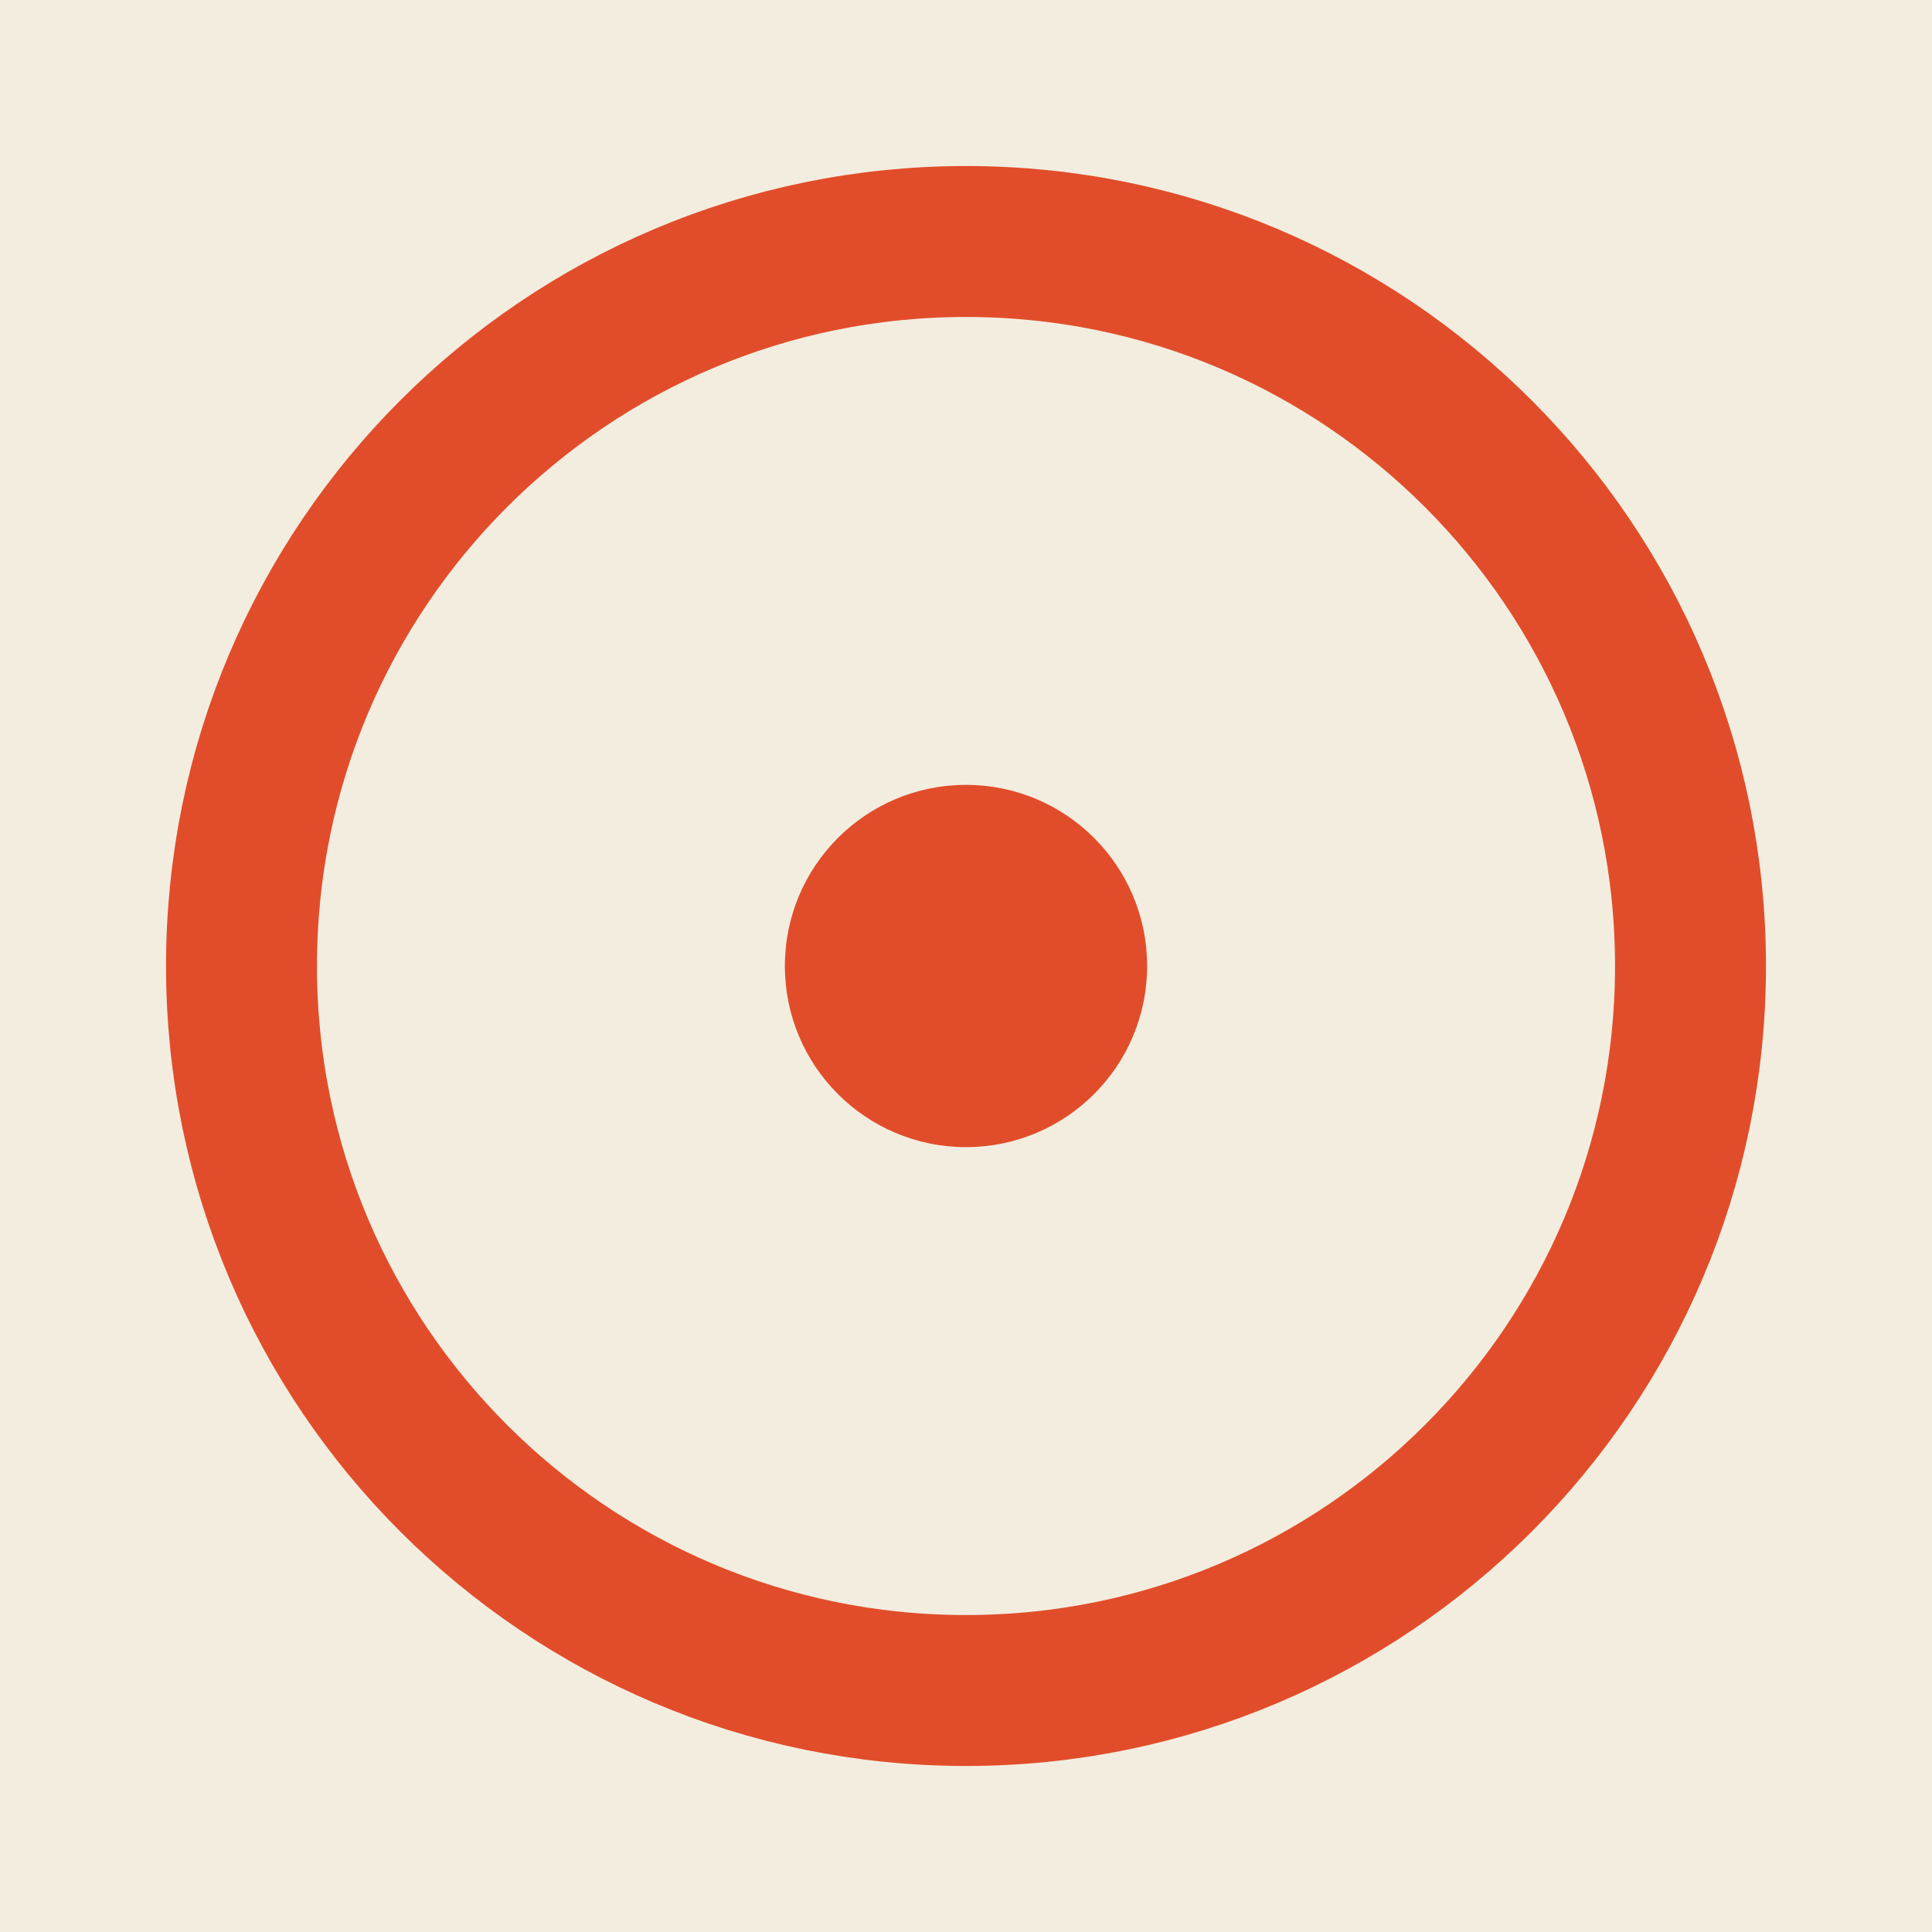
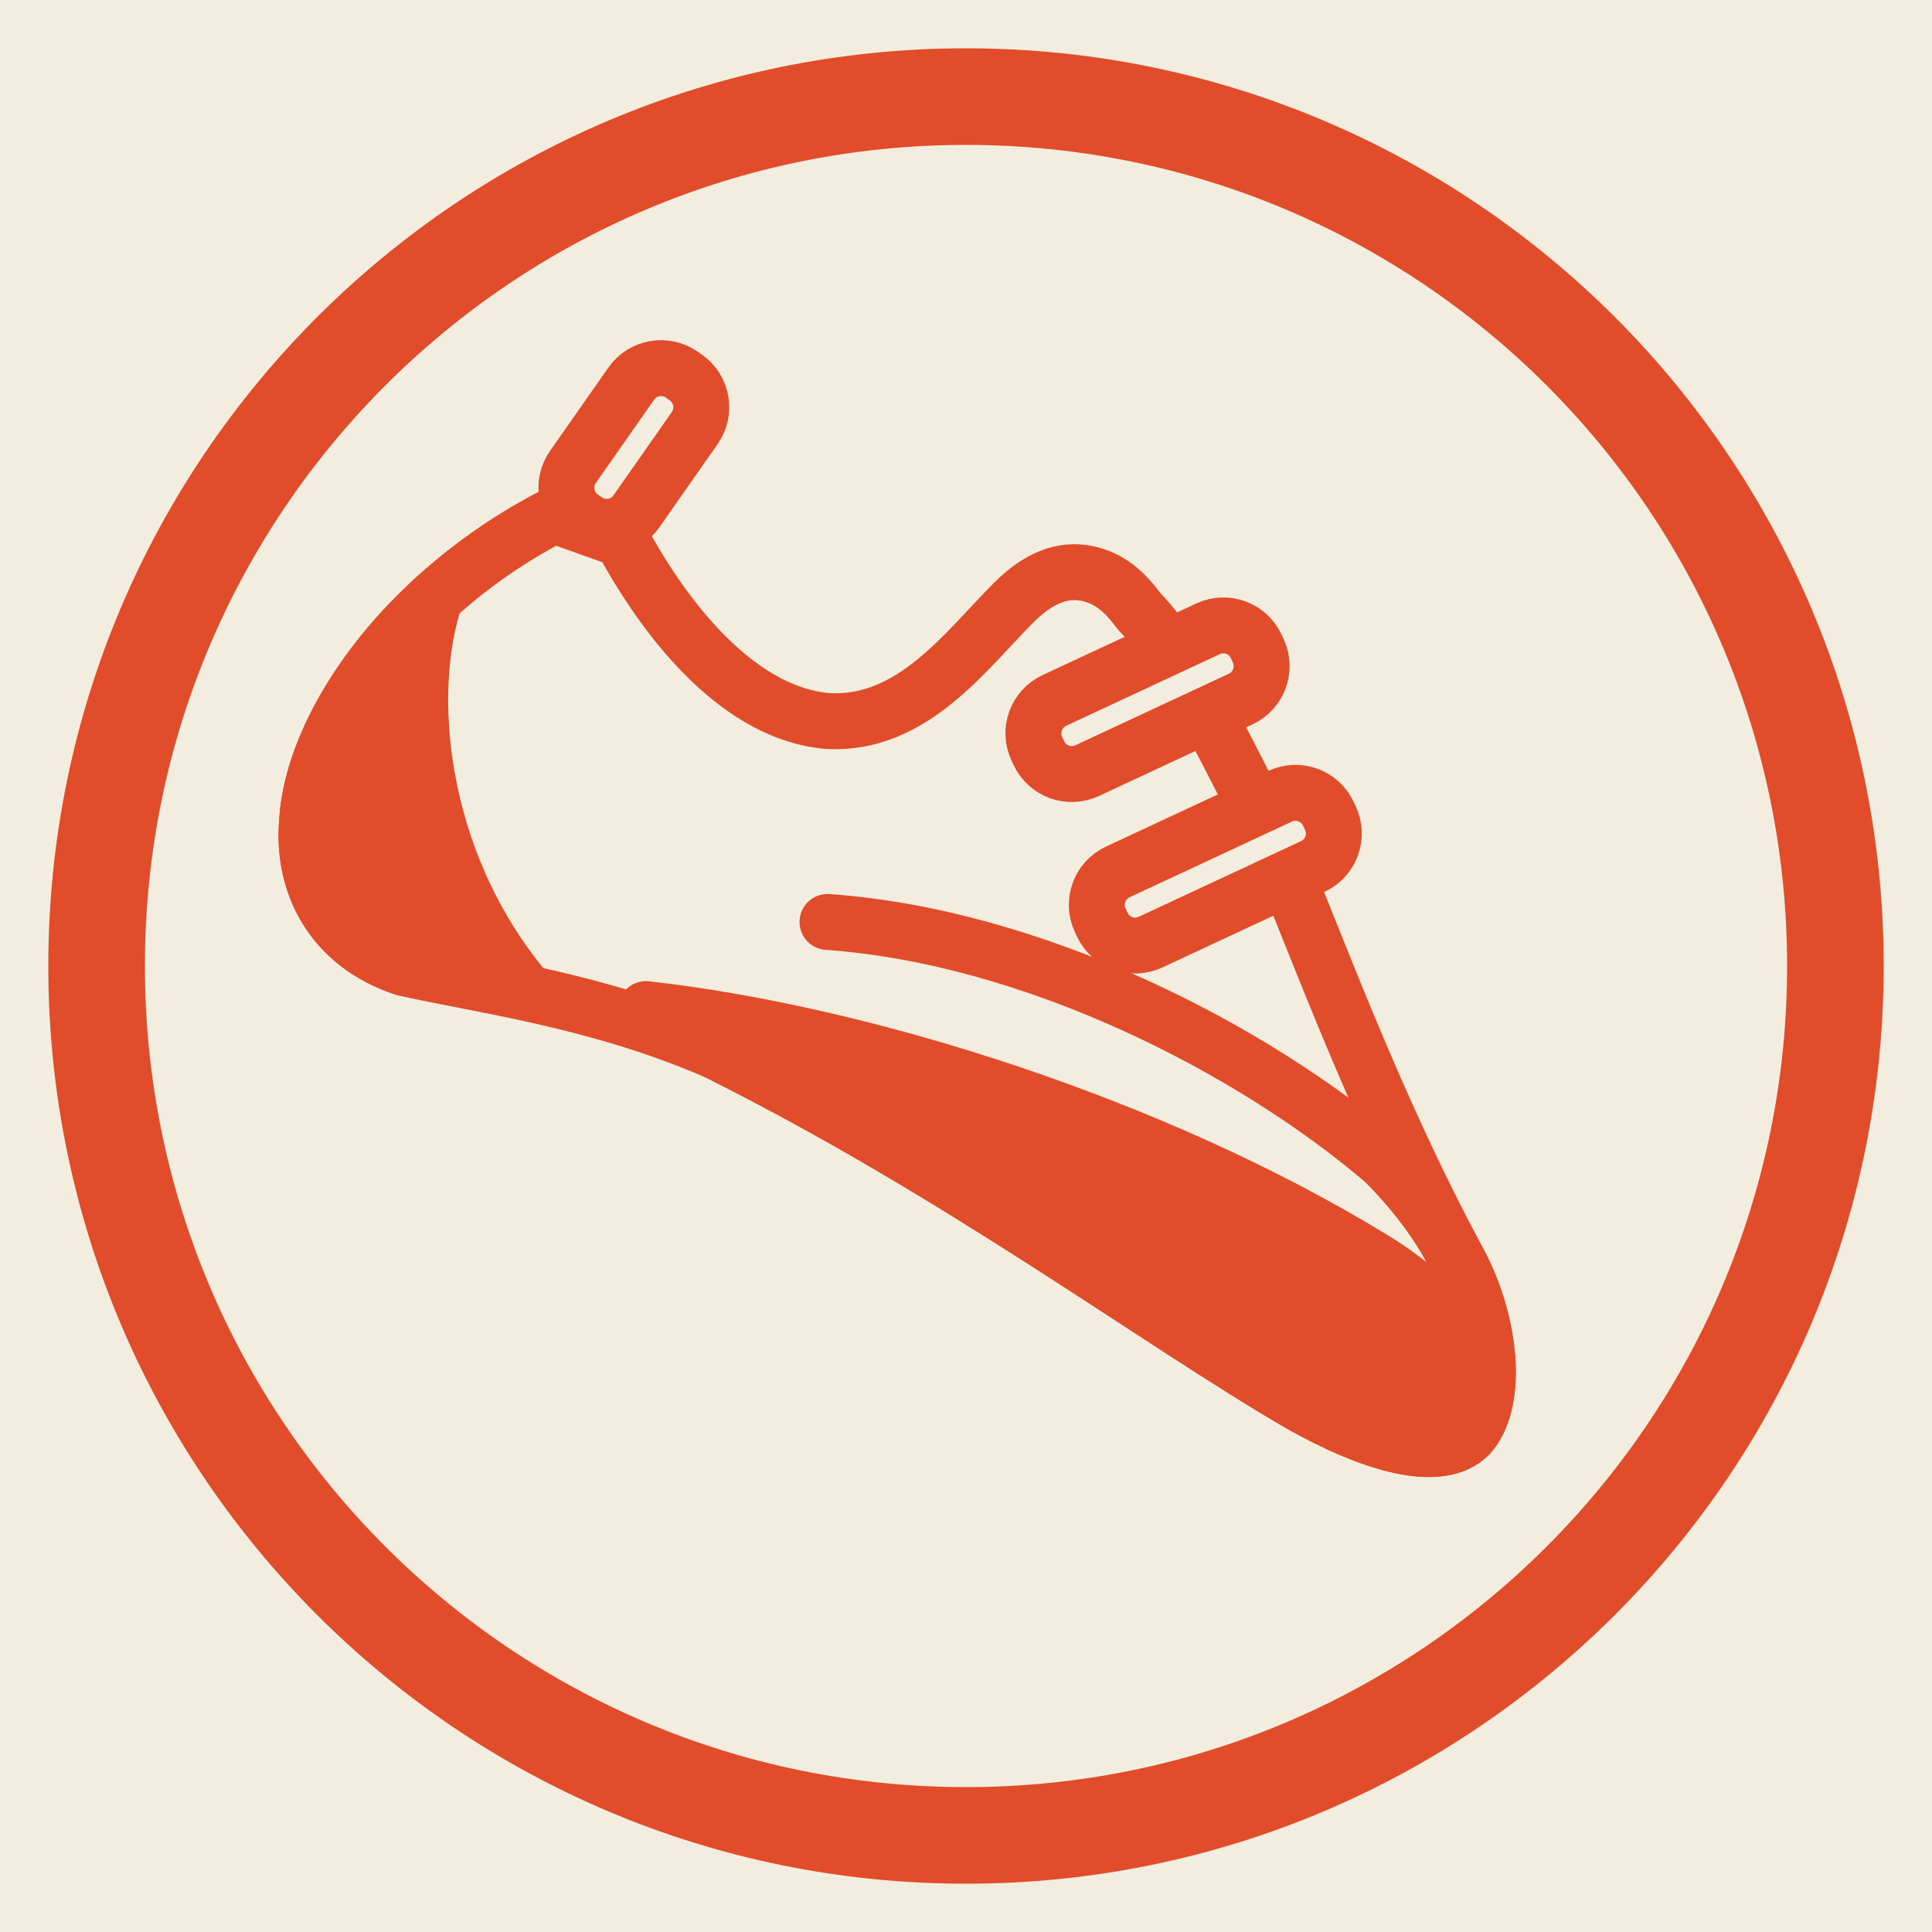
- <svg xmlns="http://www.w3.org/2000/svg" viewBox="0 0 32 32">
-   <rect width="32" height="32" fill="#F3EDE0" />
-   <circle cx="16" cy="16" r="12" fill="none" stroke="#E14D2A" stroke-width="2.5" />
-   <circle cx="16" cy="16" r="3" fill="#E14D2A" />
+ <svg xmlns="http://www.w3.org/2000/svg" viewBox="0 0 100 100">
+   <rect width="100" height="100" fill="#F3EDE0" />
+   <svg viewBox="0 0 100 100" x="0" y="0" width="100" height="100">
+     <defs>
+       <mask id="logo-straps" maskUnits="userSpaceOnUse" x="-2000" y="-2000" width="5000" height="5000">
+         <rect x="-2000" y="-2000" width="5000" height="5000" fill="white" />
+         <rect x="327.2" y="138.2" width="100" height="32" rx="15" transform="rotate(-25 377.2 154.2)" fill="black" />
+         <rect x="353.2" y="208.2" width="104" height="32" rx="15" transform="rotate(-25 405.2 224.2)" fill="black" />
+       </mask>
+     </defs>
+     <circle cx="50" cy="50" r="45" fill="none" stroke="#E14D2A" stroke-width="5" />
+     <g transform="translate(50.6 49.6) scale(0.1253) translate(-307 -261)" fill="none" stroke="#E14D2A" stroke-width="23.1" stroke-linecap="round" stroke-linejoin="round">
+       <g mask="url(#logo-straps)">
+         <path d="M170 282 C260 292 380 330 470 385 C495 400 510 420 517.6 426.75 C518.5 440 516 451.5 510 458 C498 470 470 462 440 445 C380 410 300 350 200 300 Z" fill="#E14D2A" />
+         <path d="M83 112 C70 150 75 220 120 274 C100 271 85 268 70 265 C40 255 28 230 30 205 C31.2 181 45.36 151.6 69.9 125 Z" fill="#E14D2A" />
+         <rect x="149" y="14" width="32" height="72" rx="15" transform="rotate(35 165 50)" />
+         <path d="M160 88 C180 125 210 160 245 163 C280 165 302 134 322 114 C332 104 342 100 352 102 C362 104 368 110 374 118 C390 134 410 175 430 215 C445 250 470 320 505 385 C520 412 522 445 510 458 C498 470 470 462 440 445 C380 410 300 350 200 300 C150 278 100 272 70 265 C40 255 28 230 30 205 C32 165 70 110 132 78 Z" />
+         <path d="M245 246 C330 252 420 298 475 345 C490 360 500 375 505 386" />
+       </g>
+       <rect x="327.2" y="138.2" width="100" height="32" rx="15" transform="rotate(-25 377.2 154.2)" />
+       <rect x="353.2" y="208.2" width="104" height="32" rx="15" transform="rotate(-25 405.2 224.2)" />
+     </g>
+   </svg>
</svg>
